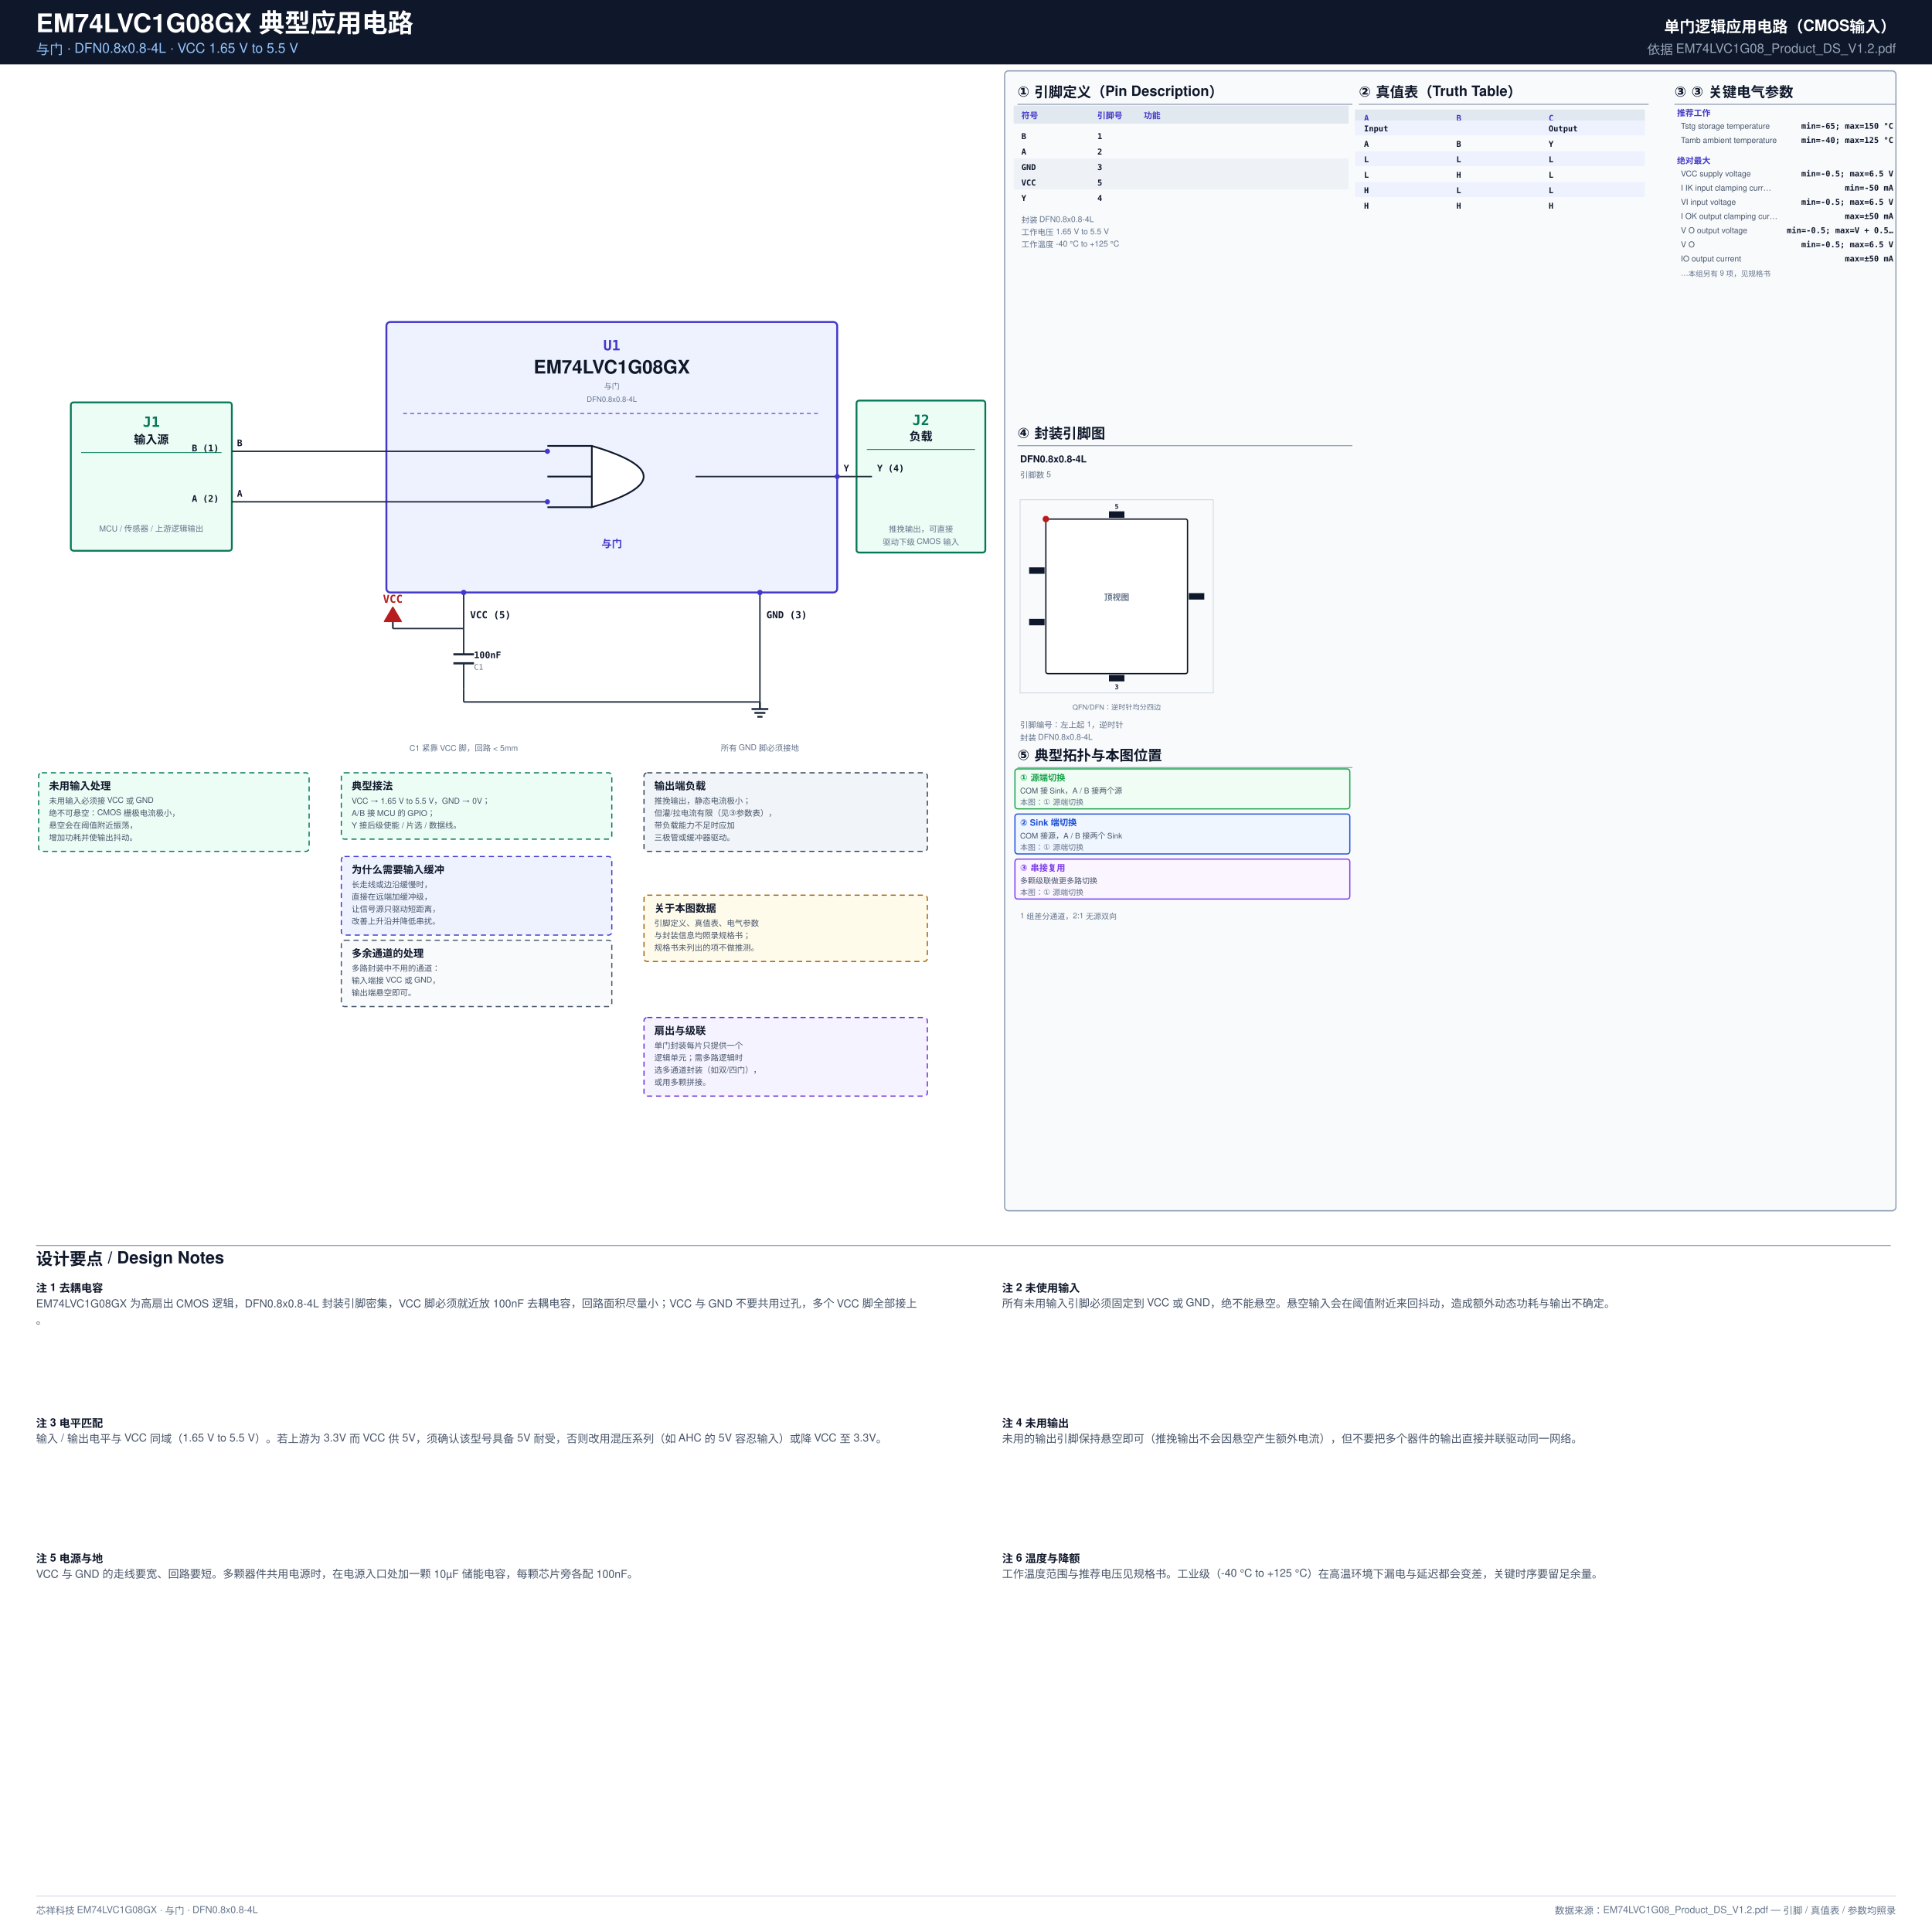
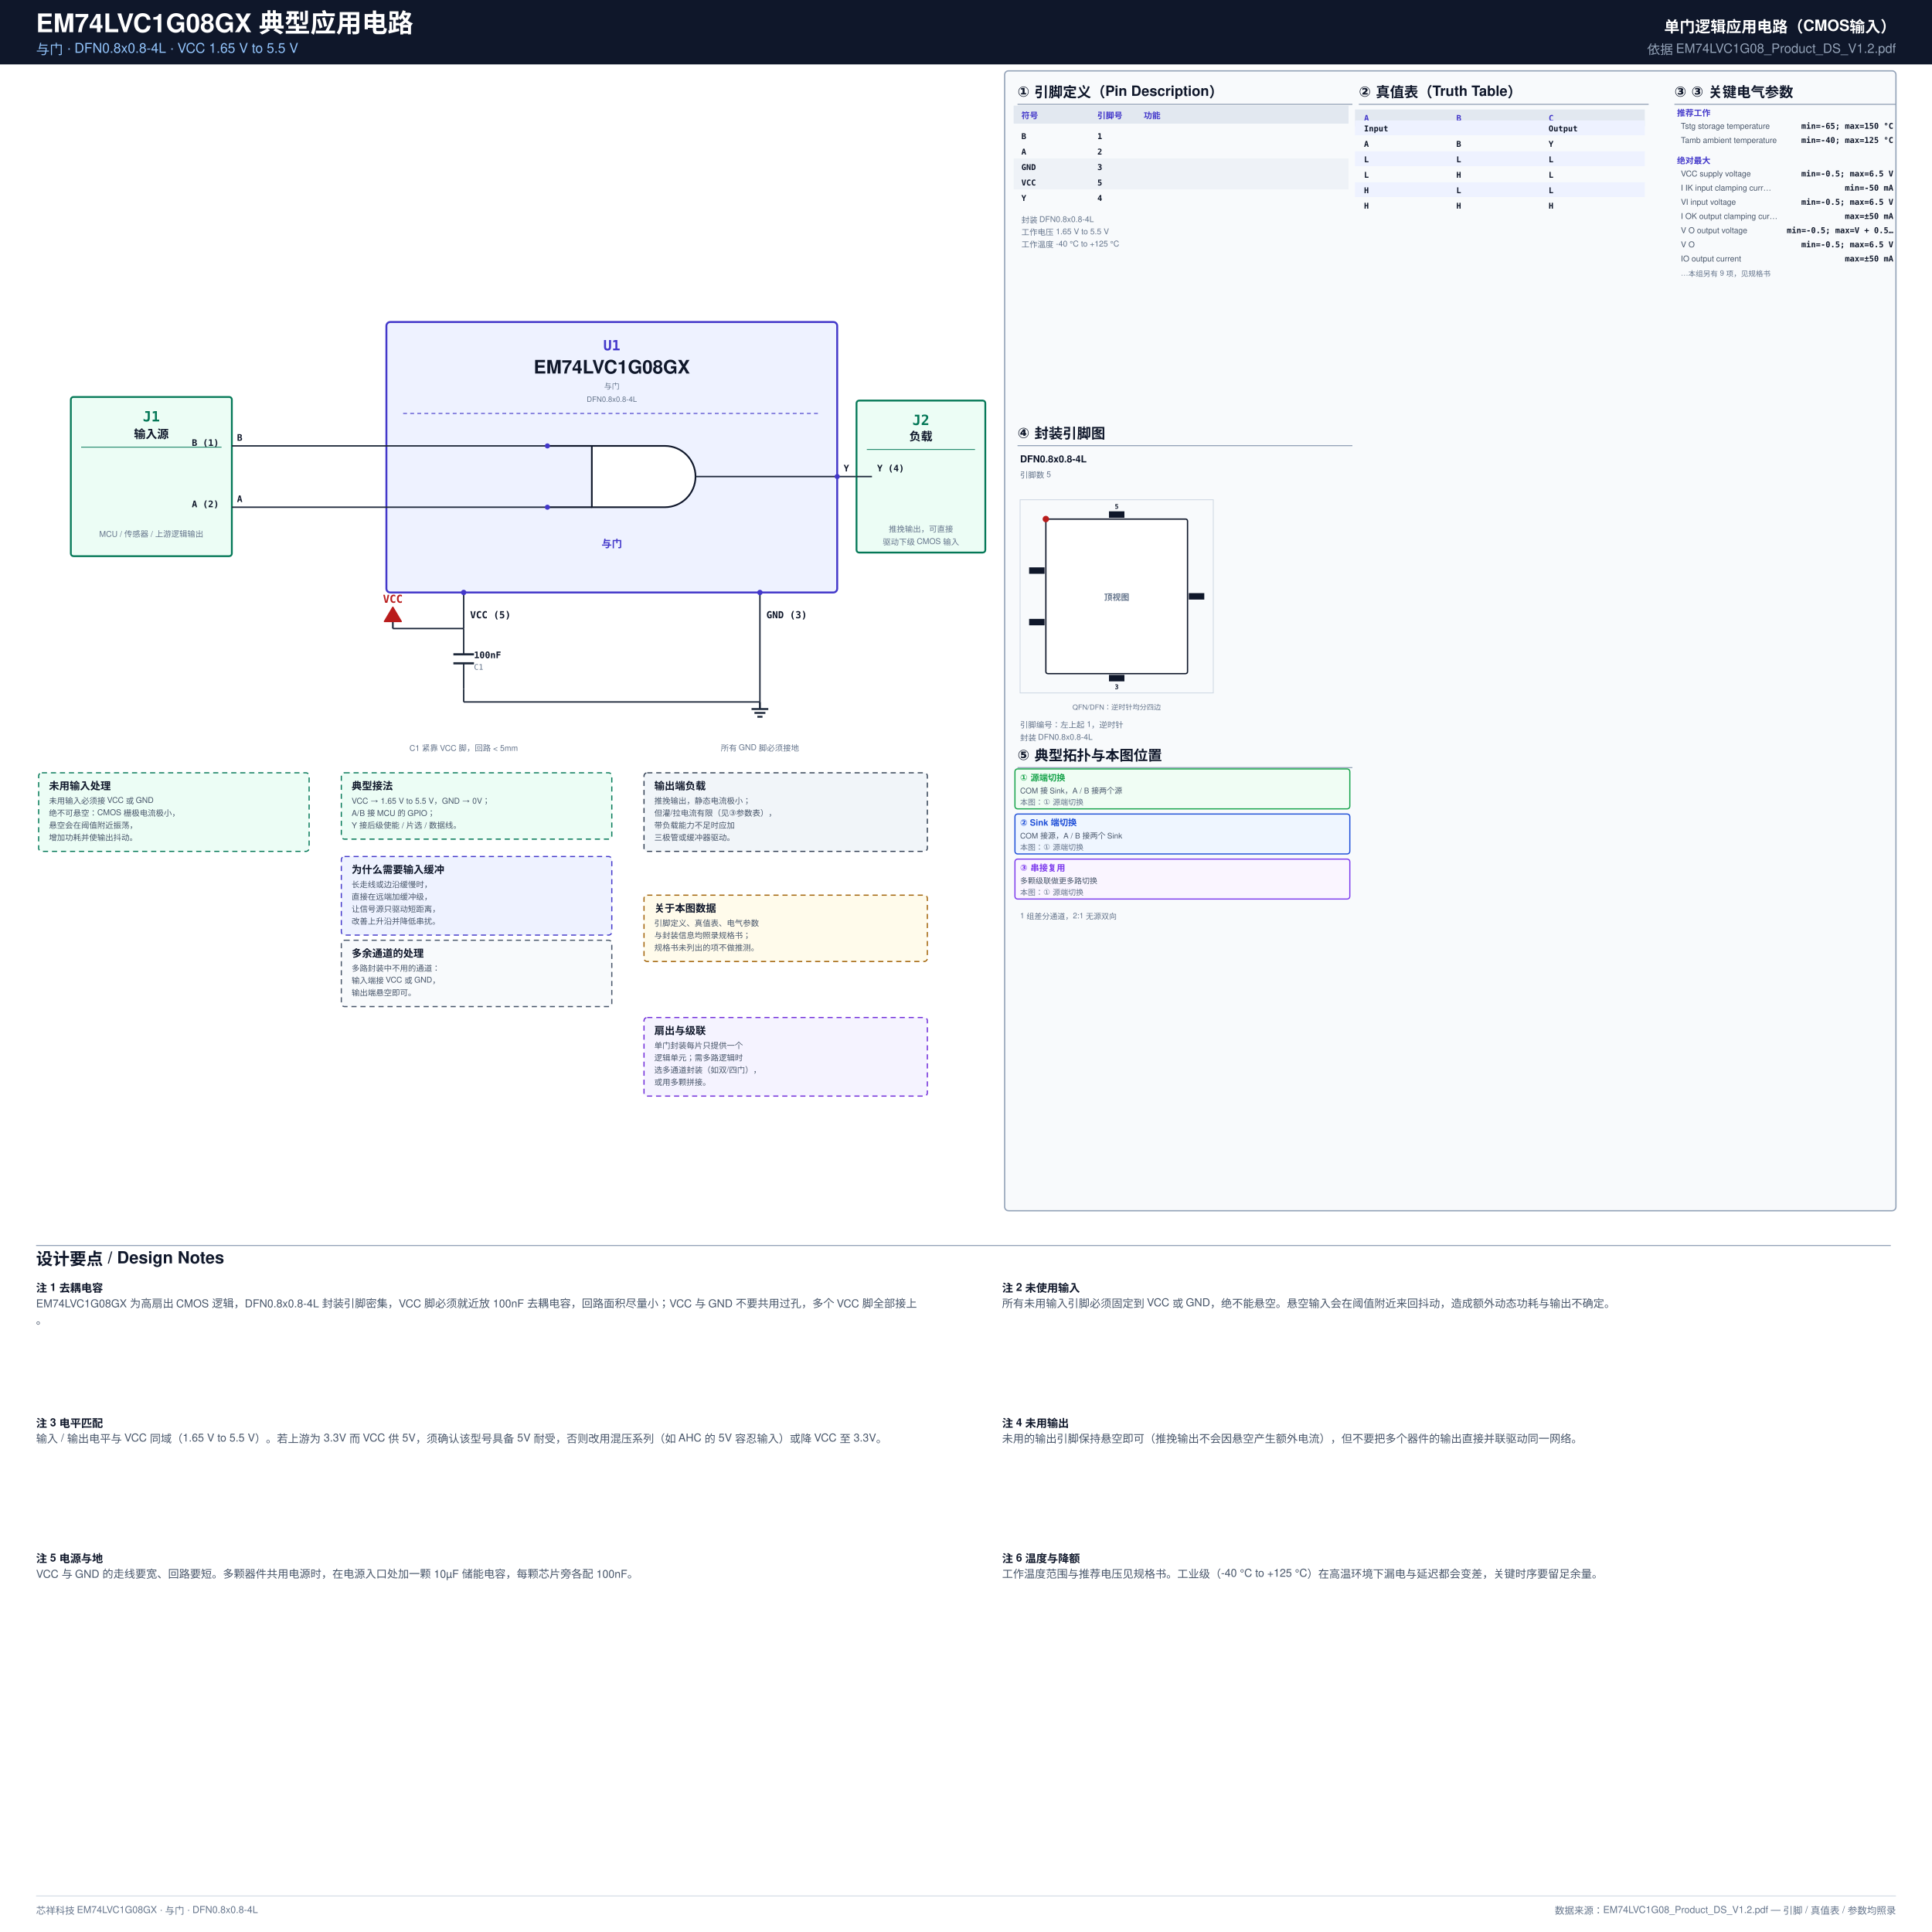
<svg xmlns="http://www.w3.org/2000/svg" width="3000" height="3000" viewBox="0 0 3000 3000">
  <rect x="0" y="0" width="3000" height="3000" rx="0" fill="#ffffff" stroke="none" stroke-width="0" />
  <rect x="0" y="0" width="3000" height="100" rx="0" fill="#0f172a" stroke="none" stroke-width="0" />
  <text x="56" y="50" font-family="PingFang SC, Helvetica Neue, Helvetica, Arial, sans-serif" font-size="40" fill="#ffffff" text-anchor="start" font-weight="700">EM74LVC1G08GX 典型应用电路</text>
  <text x="56" y="84" font-family="PingFang SC, Helvetica Neue, Helvetica, Arial, sans-serif" font-size="21" fill="#93c5fd" text-anchor="start" font-weight="500">与门 · DFN0.8x0.8-4L · VCC 1.65 V to 5.5 V</text>
  <text x="2944" y="50" font-family="PingFang SC, Helvetica Neue, Helvetica, Arial, sans-serif" font-size="24" fill="#ffffff" text-anchor="end" font-weight="600">单门逻辑应用电路（CMOS输入）</text>
  <text x="2944" y="84" font-family="PingFang SC, Helvetica Neue, Helvetica, Arial, sans-serif" font-size="20" fill="#94a3b8" text-anchor="end" font-weight="normal">依据 EM74LVC1G08_Product_DS_V1.2.pdf</text>
-   <rect x="110" y="624.8" width="250" height="230.4" rx="4" fill="#ecfdf5" stroke="#047857" stroke-width="2.8" />
-   <text x="235.0" y="662.8" font-family="Menlo, Monaco, Consolas, monospace" font-size="22" fill="#047857" text-anchor="middle" font-weight="700">J1</text>
-   <text x="235.0" y="688.8" font-family="PingFang SC, Helvetica Neue, Helvetica, Arial, sans-serif" font-size="18" fill="#0f172a" text-anchor="middle" font-weight="700">输入源</text>
-   <line x1="126" y1="702.8" x2="344" y2="702.8" stroke="#047857" stroke-width="1.2" />
-   <text x="340" y="700.8" font-family="Menlo, Monaco, Consolas, monospace" font-size="14" fill="#0f172a" text-anchor="end" font-weight="600">B (1)</text>
-   <text x="340" y="779.2" font-family="Menlo, Monaco, Consolas, monospace" font-size="14" fill="#0f172a" text-anchor="end" font-weight="600">A (2)</text>
-   <text x="235.0" y="825.2" font-family="PingFang SC, Helvetica Neue, Helvetica, Arial, sans-serif" font-size="12.5" fill="#64748b" text-anchor="middle" font-weight="normal">MCU / 传感器 / 上游逻辑输出</text>
+   <rect x="110" y="616.4" width="250" height="247.2" rx="4" fill="#ecfdf5" stroke="#047857" stroke-width="2.8" />
+   <text x="235.0" y="654.4" font-family="Menlo, Monaco, Consolas, monospace" font-size="22" fill="#047857" text-anchor="middle" font-weight="700">J1</text>
+   <text x="235.0" y="680.4" font-family="PingFang SC, Helvetica Neue, Helvetica, Arial, sans-serif" font-size="18" fill="#0f172a" text-anchor="middle" font-weight="700">输入源</text>
+   <line x1="126" y1="694.4" x2="344" y2="694.4" stroke="#047857" stroke-width="1.2" />
+   <text x="340" y="692.4" font-family="Menlo, Monaco, Consolas, monospace" font-size="14" fill="#0f172a" text-anchor="end" font-weight="600">B (1)</text>
+   <text x="340" y="787.6" font-family="Menlo, Monaco, Consolas, monospace" font-size="14" fill="#0f172a" text-anchor="end" font-weight="600">A (2)</text>
+   <text x="235.0" y="833.6" font-family="PingFang SC, Helvetica Neue, Helvetica, Arial, sans-serif" font-size="12.5" fill="#64748b" text-anchor="middle" font-weight="normal">MCU / 传感器 / 上游逻辑输出</text>
  <rect x="600" y="500" width="700" height="420" rx="6" fill="#eef2ff" stroke="#4338ca" stroke-width="3.0" />
  <text x="950.0" y="544" font-family="Menlo, Monaco, Consolas, monospace" font-size="22" fill="#4338ca" text-anchor="middle" font-weight="700">U1</text>
  <text x="950.0" y="580" font-family="PingFang SC, Helvetica Neue, Helvetica, Arial, sans-serif" font-size="29" fill="#0f172a" text-anchor="middle" font-weight="700">EM74LVC1G08GX</text>
  <text x="950.0" y="604" font-family="PingFang SC, Helvetica Neue, Helvetica, Arial, sans-serif" font-size="12" fill="#64748b" text-anchor="middle" font-weight="normal">与门</text>
  <text x="950.0" y="624" font-family="PingFang SC, Helvetica Neue, Helvetica, Arial, sans-serif" font-size="11.5" fill="#64748b" text-anchor="middle" font-weight="normal">DFN0.8x0.8-4L</text>
  <line x1="626" y1="642" x2="1274" y2="642" stroke="#4338ca" stroke-width="1.4" stroke-dasharray="6 5" />
  <line x1="850" y1="692.4" x2="919.0" y2="692.4" stroke="#0f172a" stroke-width="2.6" />
  <line x1="850" y1="787.6" x2="919.0" y2="787.6" stroke="#0f172a" stroke-width="2.6" />
-   <line x1="850" y1="740.0" x2="919.0" y2="740.0" stroke="#0f172a" stroke-width="2.6" />
-   <path d="M919.0,692.4 L919.0,787.6 Q1080,740.0 919.0,692.4 Z" stroke="#0f172a" stroke-width="2.6" fill="#ffffff" stroke-linejoin="round" stroke-linecap="round" />
+   <path d="M919.0,692.4 L1032.4,692.4 A47.6,47.6 0 0 1 1032.4,787.6 L919.0,787.6 Z" stroke="#0f172a" stroke-width="2.6" fill="#ffffff" stroke-linejoin="round" stroke-linecap="round" />
  <text x="950.0" y="850" font-family="PingFang SC, Helvetica Neue, Helvetica, Arial, sans-serif" font-size="16" fill="#4338ca" text-anchor="middle" font-weight="700">与门</text>
-   <line x1="360" y1="700.8" x2="850" y2="700.8" stroke="#1e293b" stroke-width="2.2" />
-   <circle cx="850" cy="700.8" r="4.0" fill="#4338ca" />
-   <text x="368" y="692.8" font-family="Menlo, Monaco, Consolas, monospace" font-size="14" fill="#0f172a" text-anchor="start" font-weight="600">B</text>
-   <line x1="360" y1="779.2" x2="850" y2="779.2" stroke="#1e293b" stroke-width="2.2" />
-   <circle cx="850" cy="779.2" r="4.0" fill="#4338ca" />
-   <text x="368" y="771.2" font-family="Menlo, Monaco, Consolas, monospace" font-size="14" fill="#0f172a" text-anchor="start" font-weight="600">A</text>
+   <line x1="360" y1="692.4" x2="850" y2="692.4" stroke="#1e293b" stroke-width="2.2" />
+   <circle cx="850" cy="692.4" r="4.0" fill="#4338ca" />
+   <text x="368" y="684.4" font-family="Menlo, Monaco, Consolas, monospace" font-size="14" fill="#0f172a" text-anchor="start" font-weight="600">B</text>
+   <line x1="360" y1="787.6" x2="850" y2="787.6" stroke="#1e293b" stroke-width="2.2" />
+   <circle cx="850" cy="787.6" r="4.0" fill="#4338ca" />
+   <text x="368" y="779.6" font-family="Menlo, Monaco, Consolas, monospace" font-size="14" fill="#0f172a" text-anchor="start" font-weight="600">A</text>
  <line x1="1080" y1="740.0" x2="1300" y2="740.0" stroke="#1e293b" stroke-width="2.2" />
  <line x1="1300" y1="740.0" x2="1330" y2="740.0" stroke="#1e293b" stroke-width="2.2" />
  <circle cx="1300" cy="740.0" r="4.0" fill="#4338ca" />
  <text x="1310" y="732.0" font-family="Menlo, Monaco, Consolas, monospace" font-size="14" fill="#0f172a" text-anchor="start" font-weight="600">Y (4)</text>
  <line x1="720" y1="920" x2="720" y2="976" stroke="#1e293b" stroke-width="2.2" />
  <circle cx="720" cy="920" r="4.2" fill="#4338ca" />
  <text x="730" y="960" font-family="Menlo, Monaco, Consolas, monospace" font-size="15" fill="#0f172a" text-anchor="start" font-weight="600">VCC (5)</text>
  <line x1="610" y1="976" x2="720" y2="976" stroke="#1e293b" stroke-width="2.2" />
  <line x1="610" y1="976" x2="610" y2="965" stroke="#1e293b" stroke-width="2.6" />
  <path d="M597,965 L623,965 L610,943 Z" stroke="#b91c1c" stroke-width="2.2" fill="#b91c1c" stroke-linejoin="round" stroke-linecap="round" />
  <text x="610" y="936" font-family="Menlo, Monaco, Consolas, monospace" font-size="17" fill="#b91c1c" text-anchor="middle" font-weight="700">VCC</text>
  <line x1="720" y1="976" x2="720" y2="1016.0" stroke="#1e293b" stroke-width="2.2" />
  <line x1="704.0" y1="1016.0" x2="736.0" y2="1016.0" stroke="#1e293b" stroke-width="3.4" />
  <line x1="704.0" y1="1030.0" x2="736.0" y2="1030.0" stroke="#1e293b" stroke-width="3.4" />
  <line x1="720" y1="1030.0" x2="720" y2="1070" stroke="#1e293b" stroke-width="2.2" />
  <text x="736" y="1022.0" font-family="Menlo, Monaco, Consolas, monospace" font-size="14" fill="#0f172a" text-anchor="start" font-weight="700">100nF</text>
  <text x="736" y="1040.0" font-family="Menlo, Monaco, Consolas, monospace" font-size="12" fill="#64748b" text-anchor="start" font-weight="500">C1</text>
  <line x1="720" y1="1070" x2="720" y2="1090" stroke="#1e293b" stroke-width="2.2" />
  <text x="720" y="1166" font-family="PingFang SC, Helvetica Neue, Helvetica, Arial, sans-serif" font-size="12.5" fill="#64748b" text-anchor="middle" font-weight="normal">C1 紧靠 VCC 脚，回路 &lt; 5mm</text>
  <line x1="1180" y1="920" x2="1180" y2="1090" stroke="#1e293b" stroke-width="2.2" />
  <circle cx="1180" cy="920" r="4.2" fill="#4338ca" />
  <text x="1190" y="960" font-family="Menlo, Monaco, Consolas, monospace" font-size="15" fill="#0f172a" text-anchor="start" font-weight="600">GND (3)</text>
  <line x1="1180" y1="1090" x2="1180" y2="1101.0" stroke="#1e293b" stroke-width="3.0" />
  <line x1="1167.0" y1="1101.0" x2="1193.0" y2="1101.0" stroke="#1e293b" stroke-width="3.0" />
  <line x1="1171.5" y1="1107.0" x2="1188.5" y2="1107.0" stroke="#1e293b" stroke-width="3.0" />
  <line x1="1176.0" y1="1113.0" x2="1184.0" y2="1113.0" stroke="#1e293b" stroke-width="3.0" />
  <text x="1180" y="1166" font-family="PingFang SC, Helvetica Neue, Helvetica, Arial, sans-serif" font-size="12.5" fill="#64748b" text-anchor="middle" font-weight="normal">所有 GND 脚必须接地</text>
  <line x1="720" y1="1090" x2="1180" y2="1090" stroke="#1e293b" stroke-width="2.2" />
  <rect x="1330" y="622.0" width="200" height="236" rx="4" fill="#ecfdf5" stroke="#047857" stroke-width="2.8" />
  <text x="1430.0" y="660.0" font-family="Menlo, Monaco, Consolas, monospace" font-size="22" fill="#047857" text-anchor="middle" font-weight="700">J2</text>
  <text x="1430.0" y="684.0" font-family="PingFang SC, Helvetica Neue, Helvetica, Arial, sans-serif" font-size="18" fill="#0f172a" text-anchor="middle" font-weight="700">负载</text>
  <line x1="1346" y1="698.0" x2="1514" y2="698.0" stroke="#047857" stroke-width="1.2" />
  <line x1="1330" y1="740.0" x2="1354" y2="740.0" stroke="#1e293b" stroke-width="2.2" />
  <text x="1362" y="732.0" font-family="Menlo, Monaco, Consolas, monospace" font-size="14" fill="#0f172a" text-anchor="start" font-weight="600">Y (4)</text>
  <text x="1430.0" y="826.0" font-family="PingFang SC, Helvetica Neue, Helvetica, Arial, sans-serif" font-size="12.5" fill="#64748b" text-anchor="middle" font-weight="normal">推挽输出，可直接</text>
  <text x="1430.0" y="846.0" font-family="PingFang SC, Helvetica Neue, Helvetica, Arial, sans-serif" font-size="12.5" fill="#64748b" text-anchor="middle" font-weight="normal">驱动下级 CMOS 输入</text>
  <rect x="60" y="1200" width="420" height="122" rx="5" fill="#ecfdf5" stroke="#047857" stroke-width="1.8" stroke-dasharray="8 6" />
  <text x="76" y="1226" font-family="PingFang SC, Helvetica Neue, Helvetica, Arial, sans-serif" font-size="16" fill="#0f172a" text-anchor="start" font-weight="700">未用输入处理</text>
  <text x="76" y="1248" font-family="PingFang SC, Helvetica Neue, Helvetica, Arial, sans-serif" font-size="12.5" fill="#475569" text-anchor="start" font-weight="normal">未用输入必须接 VCC 或 GND</text>
  <text x="76" y="1267" font-family="PingFang SC, Helvetica Neue, Helvetica, Arial, sans-serif" font-size="12.5" fill="#475569" text-anchor="start" font-weight="normal">绝不可悬空：CMOS 栅极电流极小，</text>
  <text x="76" y="1286" font-family="PingFang SC, Helvetica Neue, Helvetica, Arial, sans-serif" font-size="12.5" fill="#475569" text-anchor="start" font-weight="normal">悬空会在阈值附近振荡，</text>
  <text x="76" y="1305" font-family="PingFang SC, Helvetica Neue, Helvetica, Arial, sans-serif" font-size="12.5" fill="#475569" text-anchor="start" font-weight="normal">增加功耗并使输出抖动。</text>
  <rect x="530" y="1200" width="420" height="103" rx="5" fill="#ecfdf5" stroke="#047857" stroke-width="1.8" stroke-dasharray="8 6" />
  <text x="546" y="1226" font-family="PingFang SC, Helvetica Neue, Helvetica, Arial, sans-serif" font-size="16" fill="#0f172a" text-anchor="start" font-weight="700">典型接法</text>
  <text x="546" y="1248" font-family="PingFang SC, Helvetica Neue, Helvetica, Arial, sans-serif" font-size="12.5" fill="#475569" text-anchor="start" font-weight="normal">VCC → 1.65 V to 5.5 V，GND → 0V；</text>
  <text x="546" y="1267" font-family="PingFang SC, Helvetica Neue, Helvetica, Arial, sans-serif" font-size="12.5" fill="#475569" text-anchor="start" font-weight="normal">A/B 接 MCU 的 GPIO；</text>
  <text x="546" y="1286" font-family="PingFang SC, Helvetica Neue, Helvetica, Arial, sans-serif" font-size="12.5" fill="#475569" text-anchor="start" font-weight="normal">Y 接后级使能 / 片选 / 数据线。</text>
  <rect x="530" y="1330" width="420" height="122" rx="5" fill="#eef2ff" stroke="#4338ca" stroke-width="1.8" stroke-dasharray="8 6" />
  <text x="546" y="1356" font-family="PingFang SC, Helvetica Neue, Helvetica, Arial, sans-serif" font-size="16" fill="#0f172a" text-anchor="start" font-weight="700">为什么需要输入缓冲</text>
  <text x="546" y="1378" font-family="PingFang SC, Helvetica Neue, Helvetica, Arial, sans-serif" font-size="12.5" fill="#475569" text-anchor="start" font-weight="normal">长走线或边沿缓慢时，</text>
  <text x="546" y="1397" font-family="PingFang SC, Helvetica Neue, Helvetica, Arial, sans-serif" font-size="12.5" fill="#475569" text-anchor="start" font-weight="normal">直接在远端加缓冲级，</text>
  <text x="546" y="1416" font-family="PingFang SC, Helvetica Neue, Helvetica, Arial, sans-serif" font-size="12.5" fill="#475569" text-anchor="start" font-weight="normal">让信号源只驱动短距离，</text>
  <text x="546" y="1435" font-family="PingFang SC, Helvetica Neue, Helvetica, Arial, sans-serif" font-size="12.5" fill="#475569" text-anchor="start" font-weight="normal">改善上升沿并降低串扰。</text>
  <rect x="530" y="1460" width="420" height="103" rx="5" fill="#f8fafc" stroke="#475569" stroke-width="1.8" stroke-dasharray="8 6" />
  <text x="546" y="1486" font-family="PingFang SC, Helvetica Neue, Helvetica, Arial, sans-serif" font-size="16" fill="#0f172a" text-anchor="start" font-weight="700">多余通道的处理</text>
  <text x="546" y="1508" font-family="PingFang SC, Helvetica Neue, Helvetica, Arial, sans-serif" font-size="12.5" fill="#475569" text-anchor="start" font-weight="normal">多路封装中不用的通道：</text>
  <text x="546" y="1527" font-family="PingFang SC, Helvetica Neue, Helvetica, Arial, sans-serif" font-size="12.5" fill="#475569" text-anchor="start" font-weight="normal">输入端接 VCC 或 GND，</text>
  <text x="546" y="1546" font-family="PingFang SC, Helvetica Neue, Helvetica, Arial, sans-serif" font-size="12.5" fill="#475569" text-anchor="start" font-weight="normal">输出端悬空即可。</text>
  <rect x="1000" y="1200" width="440" height="122" rx="5" fill="#f1f5f9" stroke="#334155" stroke-width="1.8" stroke-dasharray="8 6" />
  <text x="1016" y="1226" font-family="PingFang SC, Helvetica Neue, Helvetica, Arial, sans-serif" font-size="16" fill="#0f172a" text-anchor="start" font-weight="700">输出端负载</text>
  <text x="1016" y="1248" font-family="PingFang SC, Helvetica Neue, Helvetica, Arial, sans-serif" font-size="12.5" fill="#475569" text-anchor="start" font-weight="normal">推挽输出，静态电流极小；</text>
  <text x="1016" y="1267" font-family="PingFang SC, Helvetica Neue, Helvetica, Arial, sans-serif" font-size="12.5" fill="#475569" text-anchor="start" font-weight="normal">但灌/拉电流有限（见③参数表），</text>
  <text x="1016" y="1286" font-family="PingFang SC, Helvetica Neue, Helvetica, Arial, sans-serif" font-size="12.5" fill="#475569" text-anchor="start" font-weight="normal">带负载能力不足时应加</text>
  <text x="1016" y="1305" font-family="PingFang SC, Helvetica Neue, Helvetica, Arial, sans-serif" font-size="12.5" fill="#475569" text-anchor="start" font-weight="normal">三极管或缓冲器驱动。</text>
  <rect x="1000" y="1390" width="440" height="103" rx="5" fill="#fffbeb" stroke="#a16207" stroke-width="1.8" stroke-dasharray="8 6" />
  <text x="1016" y="1416" font-family="PingFang SC, Helvetica Neue, Helvetica, Arial, sans-serif" font-size="16" fill="#0f172a" text-anchor="start" font-weight="700">关于本图数据</text>
  <text x="1016" y="1438" font-family="PingFang SC, Helvetica Neue, Helvetica, Arial, sans-serif" font-size="12.5" fill="#475569" text-anchor="start" font-weight="normal">引脚定义、真值表、电气参数</text>
  <text x="1016" y="1457" font-family="PingFang SC, Helvetica Neue, Helvetica, Arial, sans-serif" font-size="12.5" fill="#475569" text-anchor="start" font-weight="normal">与封装信息均照录规格书；</text>
  <text x="1016" y="1476" font-family="PingFang SC, Helvetica Neue, Helvetica, Arial, sans-serif" font-size="12.5" fill="#475569" text-anchor="start" font-weight="normal">规格书未列出的项不做推测。</text>
  <rect x="1000" y="1580" width="440" height="122" rx="5" fill="#f5f3ff" stroke="#6d28d9" stroke-width="1.8" stroke-dasharray="8 6" />
  <text x="1016" y="1606" font-family="PingFang SC, Helvetica Neue, Helvetica, Arial, sans-serif" font-size="16" fill="#0f172a" text-anchor="start" font-weight="700">扇出与级联</text>
  <text x="1016" y="1628" font-family="PingFang SC, Helvetica Neue, Helvetica, Arial, sans-serif" font-size="12.5" fill="#475569" text-anchor="start" font-weight="normal">单门封装每片只提供一个</text>
  <text x="1016" y="1647" font-family="PingFang SC, Helvetica Neue, Helvetica, Arial, sans-serif" font-size="12.5" fill="#475569" text-anchor="start" font-weight="normal">逻辑单元；需多路逻辑时</text>
  <text x="1016" y="1666" font-family="PingFang SC, Helvetica Neue, Helvetica, Arial, sans-serif" font-size="12.5" fill="#475569" text-anchor="start" font-weight="normal">选多通道封装（如双/四门），</text>
  <text x="1016" y="1685" font-family="PingFang SC, Helvetica Neue, Helvetica, Arial, sans-serif" font-size="12.5" fill="#475569" text-anchor="start" font-weight="normal">或用多颗拼接。</text>
  <rect x="1560" y="110" width="1384" height="1770" rx="6" fill="#f8fafc" stroke="#94a3b8" stroke-width="2.0" />
  <text x="1580" y="150" font-family="PingFang SC, Helvetica Neue, Helvetica, Arial, sans-serif" font-size="22" fill="#0f172a" text-anchor="start" font-weight="700">① 引脚定义（Pin Description）</text>
  <line x1="1580" y1="162" x2="2100" y2="162" stroke="#94a3b8" stroke-width="1.6" />
  <rect x="1574.0" y="164" width="520.0" height="28" rx="0" fill="#e2e8f0" stroke="none" stroke-width="0" />
  <text x="1586.0" y="184" font-family="Menlo, Monaco, Consolas, monospace" font-size="13" fill="#4338ca" text-anchor="start" font-weight="700">符号</text>
  <text x="1704.0" y="184" font-family="Menlo, Monaco, Consolas, monospace" font-size="13" fill="#4338ca" text-anchor="start" font-weight="700">引脚号</text>
  <text x="1776.0" y="184" font-family="Menlo, Monaco, Consolas, monospace" font-size="13" fill="#4338ca" text-anchor="start" font-weight="700">功能</text>
  <text x="1586.0" y="216" font-family="Menlo, Monaco, Consolas, monospace" font-size="12.5" fill="#0f172a" text-anchor="start" font-weight="600">B</text>
  <text x="1704.0" y="216" font-family="Menlo, Monaco, Consolas, monospace" font-size="12.5" fill="#0f172a" text-anchor="start" font-weight="600">1</text>
  <text x="1586.0" y="240" font-family="Menlo, Monaco, Consolas, monospace" font-size="12.5" fill="#0f172a" text-anchor="start" font-weight="600">A</text>
  <text x="1704.0" y="240" font-family="Menlo, Monaco, Consolas, monospace" font-size="12.5" fill="#0f172a" text-anchor="start" font-weight="600">2</text>
  <rect x="1574.0" y="246" width="520.0" height="24" rx="0" fill="#eef2f7" stroke="none" stroke-width="0" />
  <text x="1586.0" y="264" font-family="Menlo, Monaco, Consolas, monospace" font-size="12.5" fill="#0f172a" text-anchor="start" font-weight="600">GND</text>
  <text x="1704.0" y="264" font-family="Menlo, Monaco, Consolas, monospace" font-size="12.5" fill="#0f172a" text-anchor="start" font-weight="600">3</text>
  <rect x="1574.0" y="270" width="520.0" height="24" rx="0" fill="#eef2f7" stroke="none" stroke-width="0" />
  <text x="1586.0" y="288" font-family="Menlo, Monaco, Consolas, monospace" font-size="12.5" fill="#0f172a" text-anchor="start" font-weight="600">VCC</text>
  <text x="1704.0" y="288" font-family="Menlo, Monaco, Consolas, monospace" font-size="12.5" fill="#0f172a" text-anchor="start" font-weight="600">5</text>
  <text x="1586.0" y="312" font-family="Menlo, Monaco, Consolas, monospace" font-size="12.5" fill="#0f172a" text-anchor="start" font-weight="600">Y</text>
  <text x="1704.0" y="312" font-family="Menlo, Monaco, Consolas, monospace" font-size="12.5" fill="#0f172a" text-anchor="start" font-weight="600">4</text>
  <text x="1586" y="346" font-family="PingFang SC, Helvetica Neue, Helvetica, Arial, sans-serif" font-size="12.5" fill="#64748b" text-anchor="start" font-weight="normal">封装 DFN0.8x0.8-4L</text>
  <text x="1586" y="365" font-family="PingFang SC, Helvetica Neue, Helvetica, Arial, sans-serif" font-size="12.5" fill="#64748b" text-anchor="start" font-weight="normal">工作电压 1.65 V to 5.5 V</text>
  <text x="1586" y="384" font-family="PingFang SC, Helvetica Neue, Helvetica, Arial, sans-serif" font-size="12.5" fill="#64748b" text-anchor="start" font-weight="normal">工作温度 -40 °C to +125 °C</text>
  <text x="2110" y="150" font-family="PingFang SC, Helvetica Neue, Helvetica, Arial, sans-serif" font-size="22" fill="#0f172a" text-anchor="start" font-weight="700">② 真值表（Truth Table）</text>
  <line x1="2110" y1="162" x2="2560" y2="162" stroke="#94a3b8" stroke-width="1.6" />
  <rect x="2104" y="170" width="450" height="26" rx="0" fill="#e2e8f0" stroke="none" stroke-width="0" />
  <text x="2118" y="188" font-family="Menlo, Monaco, Consolas, monospace" font-size="13" fill="#4338ca" text-anchor="start" font-weight="700">A</text>
  <text x="2261.333" y="188" font-family="Menlo, Monaco, Consolas, monospace" font-size="13" fill="#4338ca" text-anchor="start" font-weight="700">B</text>
  <text x="2404.667" y="188" font-family="Menlo, Monaco, Consolas, monospace" font-size="13" fill="#4338ca" text-anchor="start" font-weight="700">C</text>
  <rect x="2104" y="187" width="450" height="23" rx="0" fill="#eef2ff" stroke="none" stroke-width="0" />
  <text x="2118" y="204" font-family="Menlo, Monaco, Consolas, monospace" font-size="12.5" fill="#0f172a" text-anchor="start" font-weight="600">Input</text>
  <text x="2404.667" y="204" font-family="Menlo, Monaco, Consolas, monospace" font-size="12.5" fill="#0f172a" text-anchor="start" font-weight="600">Output</text>
  <text x="2118" y="228" font-family="Menlo, Monaco, Consolas, monospace" font-size="12.5" fill="#0f172a" text-anchor="start" font-weight="600">A</text>
  <text x="2261.333" y="228" font-family="Menlo, Monaco, Consolas, monospace" font-size="12.5" fill="#0f172a" text-anchor="start" font-weight="600">B</text>
  <text x="2404.667" y="228" font-family="Menlo, Monaco, Consolas, monospace" font-size="12.5" fill="#0f172a" text-anchor="start" font-weight="600">Y</text>
  <rect x="2104" y="235" width="450" height="23" rx="0" fill="#eef2ff" stroke="none" stroke-width="0" />
  <text x="2118" y="252" font-family="Menlo, Monaco, Consolas, monospace" font-size="12.5" fill="#0f172a" text-anchor="start" font-weight="600">L</text>
  <text x="2261.333" y="252" font-family="Menlo, Monaco, Consolas, monospace" font-size="12.5" fill="#0f172a" text-anchor="start" font-weight="600">L</text>
  <text x="2404.667" y="252" font-family="Menlo, Monaco, Consolas, monospace" font-size="12.5" fill="#0f172a" text-anchor="start" font-weight="600">L</text>
  <text x="2118" y="276" font-family="Menlo, Monaco, Consolas, monospace" font-size="12.5" fill="#0f172a" text-anchor="start" font-weight="600">L</text>
  <text x="2261.333" y="276" font-family="Menlo, Monaco, Consolas, monospace" font-size="12.5" fill="#0f172a" text-anchor="start" font-weight="600">H</text>
  <text x="2404.667" y="276" font-family="Menlo, Monaco, Consolas, monospace" font-size="12.5" fill="#0f172a" text-anchor="start" font-weight="600">L</text>
  <rect x="2104" y="283" width="450" height="23" rx="0" fill="#eef2ff" stroke="none" stroke-width="0" />
  <text x="2118" y="300" font-family="Menlo, Monaco, Consolas, monospace" font-size="12.5" fill="#0f172a" text-anchor="start" font-weight="600">H</text>
  <text x="2261.333" y="300" font-family="Menlo, Monaco, Consolas, monospace" font-size="12.5" fill="#0f172a" text-anchor="start" font-weight="600">L</text>
  <text x="2404.667" y="300" font-family="Menlo, Monaco, Consolas, monospace" font-size="12.5" fill="#0f172a" text-anchor="start" font-weight="600">L</text>
  <text x="2118" y="324" font-family="Menlo, Monaco, Consolas, monospace" font-size="12.5" fill="#0f172a" text-anchor="start" font-weight="600">H</text>
  <text x="2261.333" y="324" font-family="Menlo, Monaco, Consolas, monospace" font-size="12.5" fill="#0f172a" text-anchor="start" font-weight="600">H</text>
  <text x="2404.667" y="324" font-family="Menlo, Monaco, Consolas, monospace" font-size="12.5" fill="#0f172a" text-anchor="start" font-weight="600">H</text>
  <text x="2600" y="150" font-family="PingFang SC, Helvetica Neue, Helvetica, Arial, sans-serif" font-size="22" fill="#0f172a" text-anchor="start" font-weight="700">③ ③ 关键电气参数</text>
  <line x1="2600" y1="162" x2="2944" y2="162" stroke="#94a3b8" stroke-width="1.6" />
  <text x="2604" y="180" font-family="PingFang SC, Helvetica Neue, Helvetica, Arial, sans-serif" font-size="13" fill="#4338ca" text-anchor="start" font-weight="700">推荐工作</text>
  <text x="2610" y="200" font-family="PingFang SC, Helvetica Neue, Helvetica, Arial, sans-serif" font-size="12.5" fill="#475569" text-anchor="start" font-weight="normal">Tstg storage temperature</text>
  <text x="2940" y="200" font-family="Menlo, Monaco, Consolas, monospace" font-size="12.5" fill="#0f172a" text-anchor="end" font-weight="600">min=-65; max=150 °C</text>
  <text x="2610" y="222" font-family="PingFang SC, Helvetica Neue, Helvetica, Arial, sans-serif" font-size="12.5" fill="#475569" text-anchor="start" font-weight="normal">Tamb ambient temperature</text>
  <text x="2940" y="222" font-family="Menlo, Monaco, Consolas, monospace" font-size="12.5" fill="#0f172a" text-anchor="end" font-weight="600">min=-40; max=125 °C</text>
  <text x="2604" y="254" font-family="PingFang SC, Helvetica Neue, Helvetica, Arial, sans-serif" font-size="13" fill="#4338ca" text-anchor="start" font-weight="700">绝对最大</text>
  <text x="2610" y="274" font-family="PingFang SC, Helvetica Neue, Helvetica, Arial, sans-serif" font-size="12.5" fill="#475569" text-anchor="start" font-weight="normal">VCC supply voltage</text>
  <text x="2940" y="274" font-family="Menlo, Monaco, Consolas, monospace" font-size="12.5" fill="#0f172a" text-anchor="end" font-weight="600">min=-0.5; max=6.5 V</text>
  <text x="2610" y="296" font-family="PingFang SC, Helvetica Neue, Helvetica, Arial, sans-serif" font-size="12.5" fill="#475569" text-anchor="start" font-weight="normal">I IK input clamping curr…</text>
  <text x="2940" y="296" font-family="Menlo, Monaco, Consolas, monospace" font-size="12.5" fill="#0f172a" text-anchor="end" font-weight="600">min=-50 mA</text>
  <text x="2610" y="318" font-family="PingFang SC, Helvetica Neue, Helvetica, Arial, sans-serif" font-size="12.5" fill="#475569" text-anchor="start" font-weight="normal">VI input voltage</text>
  <text x="2940" y="318" font-family="Menlo, Monaco, Consolas, monospace" font-size="12.5" fill="#0f172a" text-anchor="end" font-weight="600">min=-0.5; max=6.5 V</text>
  <text x="2610" y="340" font-family="PingFang SC, Helvetica Neue, Helvetica, Arial, sans-serif" font-size="12.5" fill="#475569" text-anchor="start" font-weight="normal">I OK output clamping cur…</text>
  <text x="2940" y="340" font-family="Menlo, Monaco, Consolas, monospace" font-size="12.5" fill="#0f172a" text-anchor="end" font-weight="600">max=±50 mA</text>
  <text x="2610" y="362" font-family="PingFang SC, Helvetica Neue, Helvetica, Arial, sans-serif" font-size="12.5" fill="#475569" text-anchor="start" font-weight="normal">V O output voltage</text>
  <text x="2940" y="362" font-family="Menlo, Monaco, Consolas, monospace" font-size="12.5" fill="#0f172a" text-anchor="end" font-weight="600">min=-0.5; max=V + 0.5…</text>
  <text x="2610" y="384" font-family="PingFang SC, Helvetica Neue, Helvetica, Arial, sans-serif" font-size="12.5" fill="#475569" text-anchor="start" font-weight="normal">V O</text>
  <text x="2940" y="384" font-family="Menlo, Monaco, Consolas, monospace" font-size="12.5" fill="#0f172a" text-anchor="end" font-weight="600">min=-0.5; max=6.5 V</text>
  <text x="2610" y="406" font-family="PingFang SC, Helvetica Neue, Helvetica, Arial, sans-serif" font-size="12.5" fill="#475569" text-anchor="start" font-weight="normal">IO output current</text>
  <text x="2940" y="406" font-family="Menlo, Monaco, Consolas, monospace" font-size="12.5" fill="#0f172a" text-anchor="end" font-weight="600">max=±50 mA</text>
  <text x="2610" y="428" font-family="PingFang SC, Helvetica Neue, Helvetica, Arial, sans-serif" font-size="11.5" fill="#64748b" text-anchor="start" font-weight="normal">…本组另有 9 项，见规格书</text>
  <text x="1580" y="680" font-family="PingFang SC, Helvetica Neue, Helvetica, Arial, sans-serif" font-size="22" fill="#0f172a" text-anchor="start" font-weight="700">④ 封装引脚图</text>
  <line x1="1580" y1="692" x2="2100" y2="692" stroke="#94a3b8" stroke-width="1.6" />
  <text x="1584" y="718" font-family="PingFang SC, Helvetica Neue, Helvetica, Arial, sans-serif" font-size="15" fill="#0f172a" text-anchor="start" font-weight="700">DFN0.8x0.8-4L</text>
  <text x="1584" y="742" font-family="PingFang SC, Helvetica Neue, Helvetica, Arial, sans-serif" font-size="12.5" fill="#64748b" text-anchor="start" font-weight="normal">引脚数 5</text>
  <rect x="1584" y="776" width="300" height="300" rx="0" fill="#f8fafc" stroke="#cbd5e1" stroke-width="1.2" />
  <rect x="1624" y="806" width="220" height="240" rx="3" fill="#ffffff" stroke="#0f172a" stroke-width="2.0" />
  <text x="1734.0" y="932.0" font-family="PingFang SC, Helvetica Neue, Helvetica, Arial, sans-serif" font-size="13" fill="#64748b" text-anchor="middle" font-weight="700">顶视图</text>
  <circle cx="1624" cy="806" r="5.0" fill="#b91c1c" />
  <rect x="1598.0" y="881.0" width="24" height="10" rx="0" fill="#0f172a" stroke="none" stroke-width="0" />
  <text x="1610.0" y="890.0" font-family="Menlo, Monaco, Consolas, monospace" font-size="10" fill="#0f172a" text-anchor="middle" font-weight="700">1</text>
  <rect x="1598.0" y="961.0" width="24" height="10" rx="0" fill="#0f172a" stroke="none" stroke-width="0" />
  <text x="1610.0" y="970.0" font-family="Menlo, Monaco, Consolas, monospace" font-size="10" fill="#0f172a" text-anchor="middle" font-weight="700">2</text>
  <rect x="1722.0" y="1048.0" width="24" height="10" rx="0" fill="#0f172a" stroke="none" stroke-width="0" />
  <text x="1734.0" y="1070.0" font-family="Menlo, Monaco, Consolas, monospace" font-size="10" fill="#0f172a" text-anchor="middle" font-weight="700">3</text>
  <rect x="1846.0" y="921.0" width="24" height="10" rx="0" fill="#0f172a" stroke="none" stroke-width="0" />
  <text x="1858.0" y="930.0" font-family="Menlo, Monaco, Consolas, monospace" font-size="10" fill="#0f172a" text-anchor="middle" font-weight="700">4</text>
  <rect x="1722.0" y="794.0" width="24" height="10" rx="0" fill="#0f172a" stroke="none" stroke-width="0" />
  <text x="1734.0" y="790.0" font-family="Menlo, Monaco, Consolas, monospace" font-size="10" fill="#0f172a" text-anchor="middle" font-weight="700">5</text>
  <text x="1734.0" y="1102" font-family="PingFang SC, Helvetica Neue, Helvetica, Arial, sans-serif" font-size="11" fill="#64748b" text-anchor="middle" font-weight="normal">QFN/DFN：逆时针均分四边</text>
  <text x="1584" y="1130" font-family="PingFang SC, Helvetica Neue, Helvetica, Arial, sans-serif" font-size="12.5" fill="#64748b" text-anchor="start" font-weight="normal">引脚编号：左上起 1，逆时针</text>
  <text x="1584" y="1150" font-family="PingFang SC, Helvetica Neue, Helvetica, Arial, sans-serif" font-size="12.5" fill="#64748b" text-anchor="start" font-weight="normal">封装 DFN0.8x0.8-4L</text>
  <text x="1580" y="1180" font-family="PingFang SC, Helvetica Neue, Helvetica, Arial, sans-serif" font-size="22" fill="#0f172a" text-anchor="start" font-weight="700">⑤ 典型拓扑与本图位置</text>
  <line x1="1580" y1="1192" x2="2100" y2="1192" stroke="#94a3b8" stroke-width="1.6" />
  <rect x="1576" y="1194" width="520" height="62" rx="4" fill="#f0fdf4" stroke="#16a34a" stroke-width="1.8" />
  <text x="1584" y="1212" font-family="PingFang SC, Helvetica Neue, Helvetica, Arial, sans-serif" font-size="13.5" fill="#16a34a" text-anchor="start" font-weight="700">① 源端切换</text>
  <text x="1584" y="1232" font-family="PingFang SC, Helvetica Neue, Helvetica, Arial, sans-serif" font-size="12" fill="#475569" text-anchor="start" font-weight="normal">COM 接 Sink，A / B 接两个源</text>
  <text x="1584" y="1250" font-family="PingFang SC, Helvetica Neue, Helvetica, Arial, sans-serif" font-size="12" fill="#64748b" text-anchor="start" font-weight="normal">本图：① 源端切换</text>
  <rect x="1576" y="1264" width="520" height="62" rx="4" fill="#eff6ff" stroke="#1d4ed8" stroke-width="1.8" />
  <text x="1584" y="1282" font-family="PingFang SC, Helvetica Neue, Helvetica, Arial, sans-serif" font-size="13.5" fill="#1d4ed8" text-anchor="start" font-weight="700">② Sink 端切换</text>
  <text x="1584" y="1302" font-family="PingFang SC, Helvetica Neue, Helvetica, Arial, sans-serif" font-size="12" fill="#475569" text-anchor="start" font-weight="normal">COM 接源，A / B 接两个 Sink</text>
  <text x="1584" y="1320" font-family="PingFang SC, Helvetica Neue, Helvetica, Arial, sans-serif" font-size="12" fill="#64748b" text-anchor="start" font-weight="normal">本图：① 源端切换</text>
  <rect x="1576" y="1334" width="520" height="62" rx="4" fill="#faf5ff" stroke="#7c3aed" stroke-width="1.8" />
  <text x="1584" y="1352" font-family="PingFang SC, Helvetica Neue, Helvetica, Arial, sans-serif" font-size="13.5" fill="#7c3aed" text-anchor="start" font-weight="700">③ 串接复用</text>
  <text x="1584" y="1372" font-family="PingFang SC, Helvetica Neue, Helvetica, Arial, sans-serif" font-size="12" fill="#475569" text-anchor="start" font-weight="normal">多颗级联做更多路切换</text>
  <text x="1584" y="1390" font-family="PingFang SC, Helvetica Neue, Helvetica, Arial, sans-serif" font-size="12" fill="#64748b" text-anchor="start" font-weight="normal">本图：① 源端切换</text>
  <text x="1584" y="1426" font-family="PingFang SC, Helvetica Neue, Helvetica, Arial, sans-serif" font-size="12" fill="#64748b" text-anchor="start" font-weight="normal">1 组差分通道，2:1 无源双向</text>
  <line x1="56" y1="1934" x2="2936" y2="1934" stroke="#94a3b8" stroke-width="1.6" />
  <text x="56" y="1964" font-family="PingFang SC, Helvetica Neue, Helvetica, Arial, sans-serif" font-size="26" fill="#0f172a" text-anchor="start" font-weight="700">设计要点 / Design Notes</text>
  <text x="56" y="2006" font-family="PingFang SC, Helvetica Neue, Helvetica, Arial, sans-serif" font-size="17" fill="#0f172a" text-anchor="start" font-weight="700">注 1  去耦电容</text>
  <text x="56" y="2030" font-family="PingFang SC, Helvetica Neue, Helvetica, Arial, sans-serif" font-size="17" fill="#475569" text-anchor="start" font-weight="normal">EM74LVC1G08GX 为高扇出 CMOS 逻辑，DFN0.8x0.8-4L 封装引脚密集，VCC 脚必须就近放 100nF 去耦电容，回路面积尽量小；VCC 与 GND 不要共用过孔，多个 VCC 脚全部接上</text>
  <text x="56" y="2056" font-family="PingFang SC, Helvetica Neue, Helvetica, Arial, sans-serif" font-size="17" fill="#475569" text-anchor="start" font-weight="normal">。</text>
  <text x="1556" y="2006" font-family="PingFang SC, Helvetica Neue, Helvetica, Arial, sans-serif" font-size="17" fill="#0f172a" text-anchor="start" font-weight="700">注 2  未使用输入</text>
  <text x="1556" y="2030" font-family="PingFang SC, Helvetica Neue, Helvetica, Arial, sans-serif" font-size="17" fill="#475569" text-anchor="start" font-weight="normal">所有未用输入引脚必须固定到 VCC 或 GND，绝不能悬空。悬空输入会在阈值附近来回抖动，造成额外动态功耗与输出不确定。</text>
  <text x="56" y="2216" font-family="PingFang SC, Helvetica Neue, Helvetica, Arial, sans-serif" font-size="17" fill="#0f172a" text-anchor="start" font-weight="700">注 3  电平匹配</text>
  <text x="56" y="2240" font-family="PingFang SC, Helvetica Neue, Helvetica, Arial, sans-serif" font-size="17" fill="#475569" text-anchor="start" font-weight="normal">输入 / 输出电平与 VCC 同域（1.65 V to 5.5 V）。若上游为 3.3V 而 VCC 供 5V，须确认该型号具备 5V 耐受，否则改用混压系列（如 AHC 的 5V 容忍输入）或降 VCC 至 3.3V。</text>
  <text x="1556" y="2216" font-family="PingFang SC, Helvetica Neue, Helvetica, Arial, sans-serif" font-size="17" fill="#0f172a" text-anchor="start" font-weight="700">注 4  未用输出</text>
  <text x="1556" y="2240" font-family="PingFang SC, Helvetica Neue, Helvetica, Arial, sans-serif" font-size="17" fill="#475569" text-anchor="start" font-weight="normal">未用的输出引脚保持悬空即可（推挽输出不会因悬空产生额外电流），但不要把多个器件的输出直接并联驱动同一网络。</text>
  <text x="56" y="2426" font-family="PingFang SC, Helvetica Neue, Helvetica, Arial, sans-serif" font-size="17" fill="#0f172a" text-anchor="start" font-weight="700">注 5  电源与地</text>
  <text x="56" y="2450" font-family="PingFang SC, Helvetica Neue, Helvetica, Arial, sans-serif" font-size="17" fill="#475569" text-anchor="start" font-weight="normal">VCC 与 GND 的走线要宽、回路要短。多颗器件共用电源时，在电源入口处加一颗 10µF 储能电容，每颗芯片旁各配 100nF。</text>
  <text x="1556" y="2426" font-family="PingFang SC, Helvetica Neue, Helvetica, Arial, sans-serif" font-size="17" fill="#0f172a" text-anchor="start" font-weight="700">注 6  温度与降额</text>
  <text x="1556" y="2450" font-family="PingFang SC, Helvetica Neue, Helvetica, Arial, sans-serif" font-size="17" fill="#475569" text-anchor="start" font-weight="normal">工作温度范围与推荐电压见规格书。工业级（-40 °C to +125 °C）在高温环境下漏电与延迟都会变差，关键时序要留足余量。</text>
  <line x1="56" y1="2944" x2="2944" y2="2944" stroke="#cbd5e1" stroke-width="1.2" />
  <text x="56" y="2972" font-family="PingFang SC, Helvetica Neue, Helvetica, Arial, sans-serif" font-size="15" fill="#64748b" text-anchor="start" font-weight="normal">芯祥科技 EM74LVC1G08GX · 与门 · DFN0.8x0.8-4L</text>
  <text x="2944" y="2972" font-family="PingFang SC, Helvetica Neue, Helvetica, Arial, sans-serif" font-size="15" fill="#64748b" text-anchor="end" font-weight="normal">数据来源：EM74LVC1G08_Product_DS_V1.2.pdf — 引脚 / 真值表 / 参数均照录</text>
</svg>
